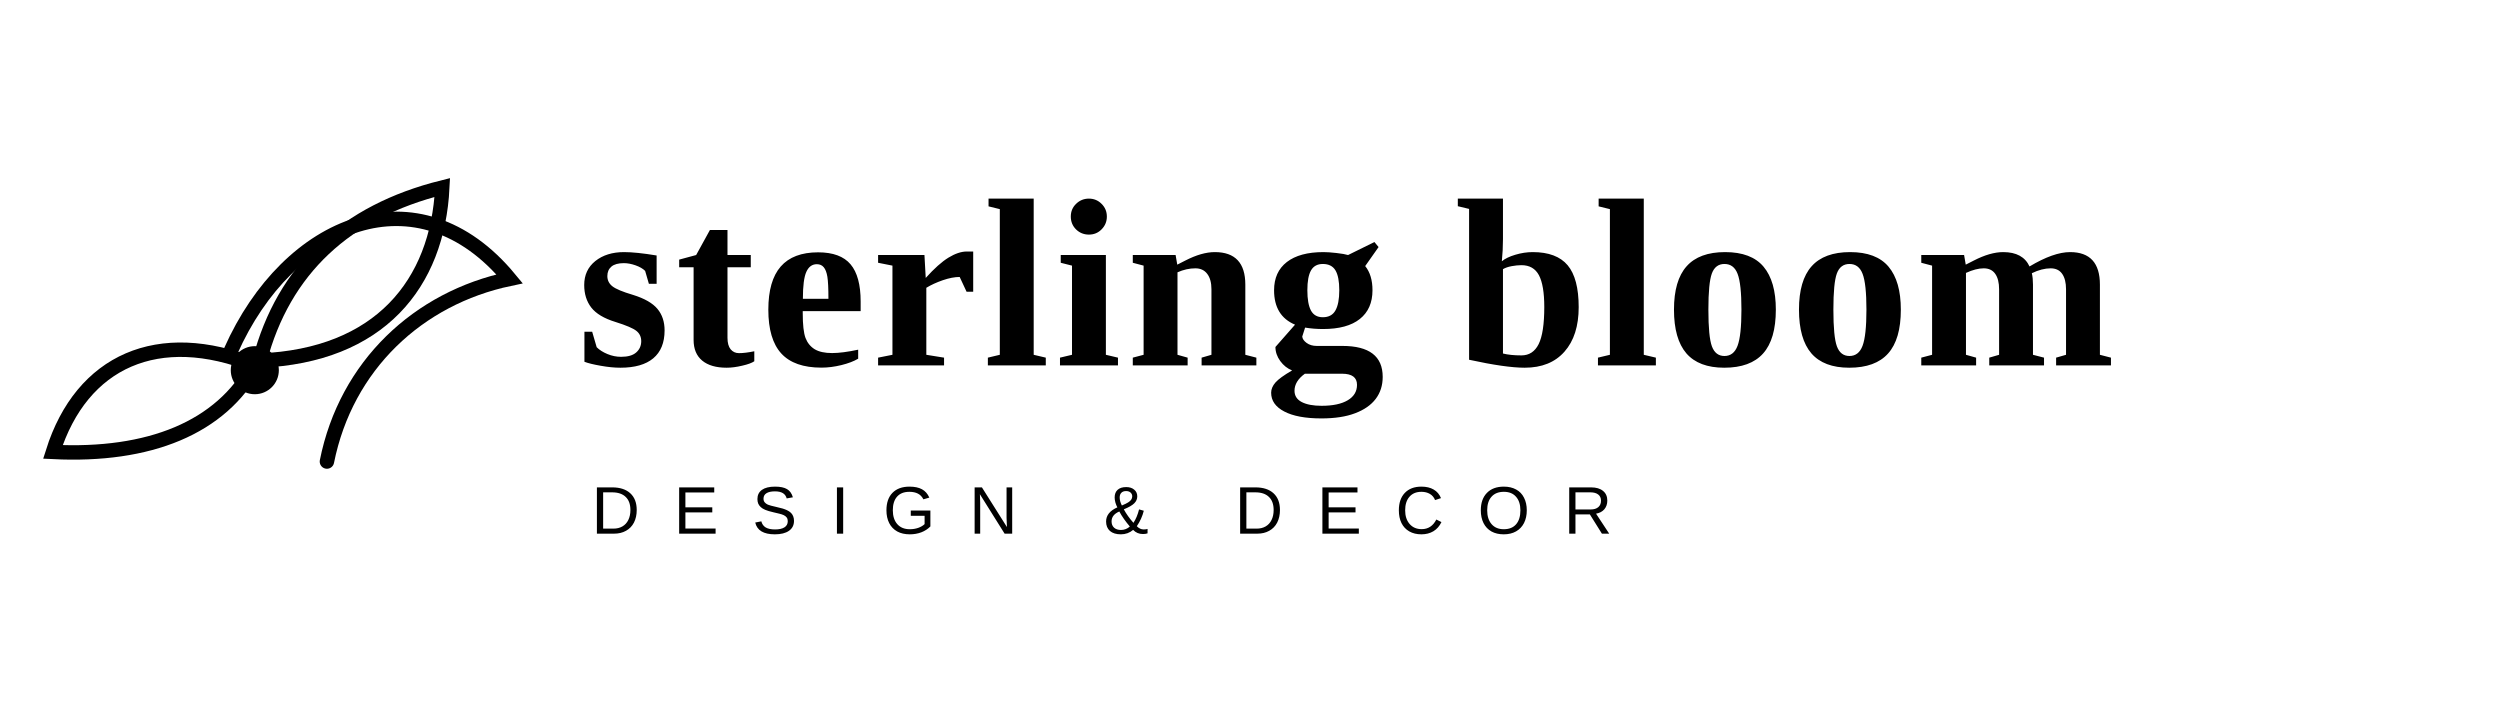
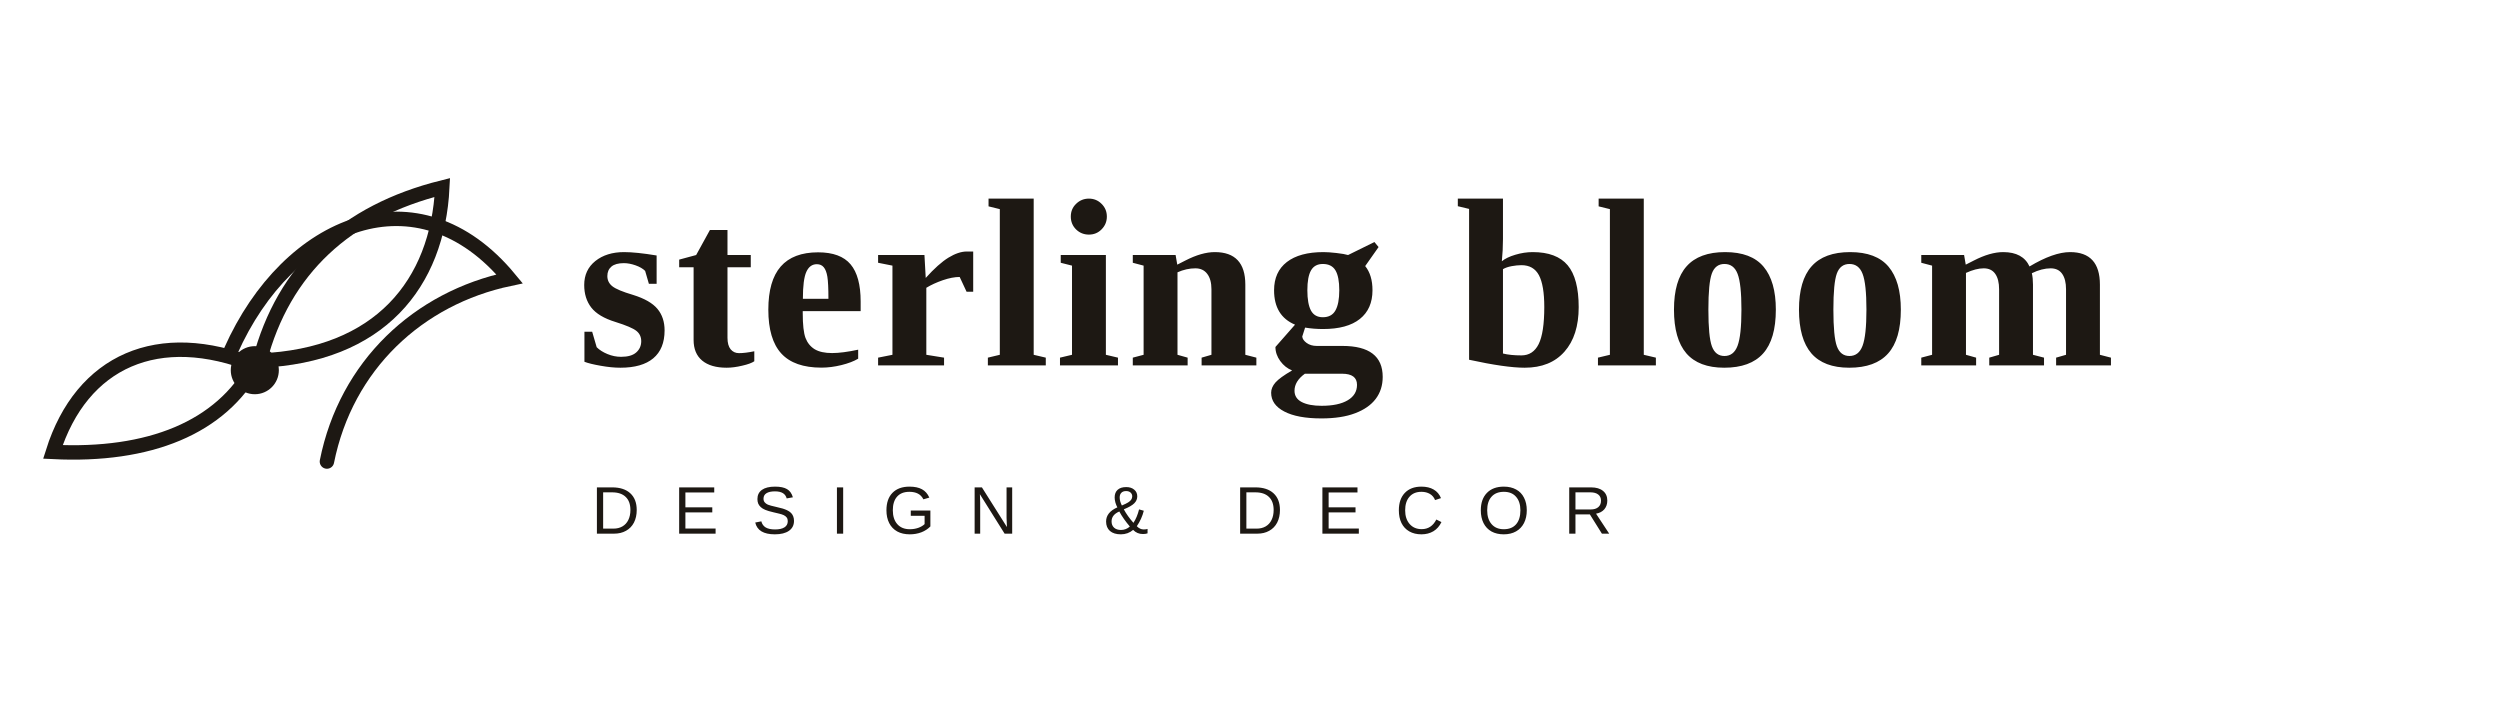
<svg xmlns="http://www.w3.org/2000/svg" viewBox="0 0 520 150" role="img" aria-labelledby="title desc">
-   <g fill="none" stroke="currentColor" stroke-width="3" stroke-linecap="round">
+   <g fill="none" stroke="#1D1813" stroke-width="3" stroke-linecap="round">
    <path d="M48 73c12-27 39-38 58-15-19 4-34 18-38 38" />
    <path d="M53 76c-20-8-36-1-42 18 20 1 35-5 42-18Z" />
    <path d="M54 75c5-19 18-31 38-36-1 20-13 35-38 36Z" />
-     <circle cx="53" cy="77" r="5" fill="currentColor" stroke="none" />
+     <circle cx="53" cy="77" r="5" fill="#1D1813" stroke="none" />
  </g>
-   <text x="120" y="76" fill="currentColor" font-family="Georgia, 'Times New Roman', serif" font-size="50" font-weight="600" letter-spacing="1">sterling bloom</text>
-   <text x="123" y="111" fill="currentColor" font-family="Arial, Helvetica, sans-serif" font-size="14" letter-spacing="7">DESIGN &amp; DECOR</text>
+   <text x="120" y="76" fill="#1D1813" font-family="Georgia, 'Times New Roman', serif" font-size="50" font-weight="600" letter-spacing="1">sterling bloom</text>
+   <text x="123" y="111" fill="#1D1813" font-family="Arial, Helvetica, sans-serif" font-size="14" letter-spacing="7">DESIGN &amp; DECOR</text>
</svg>
